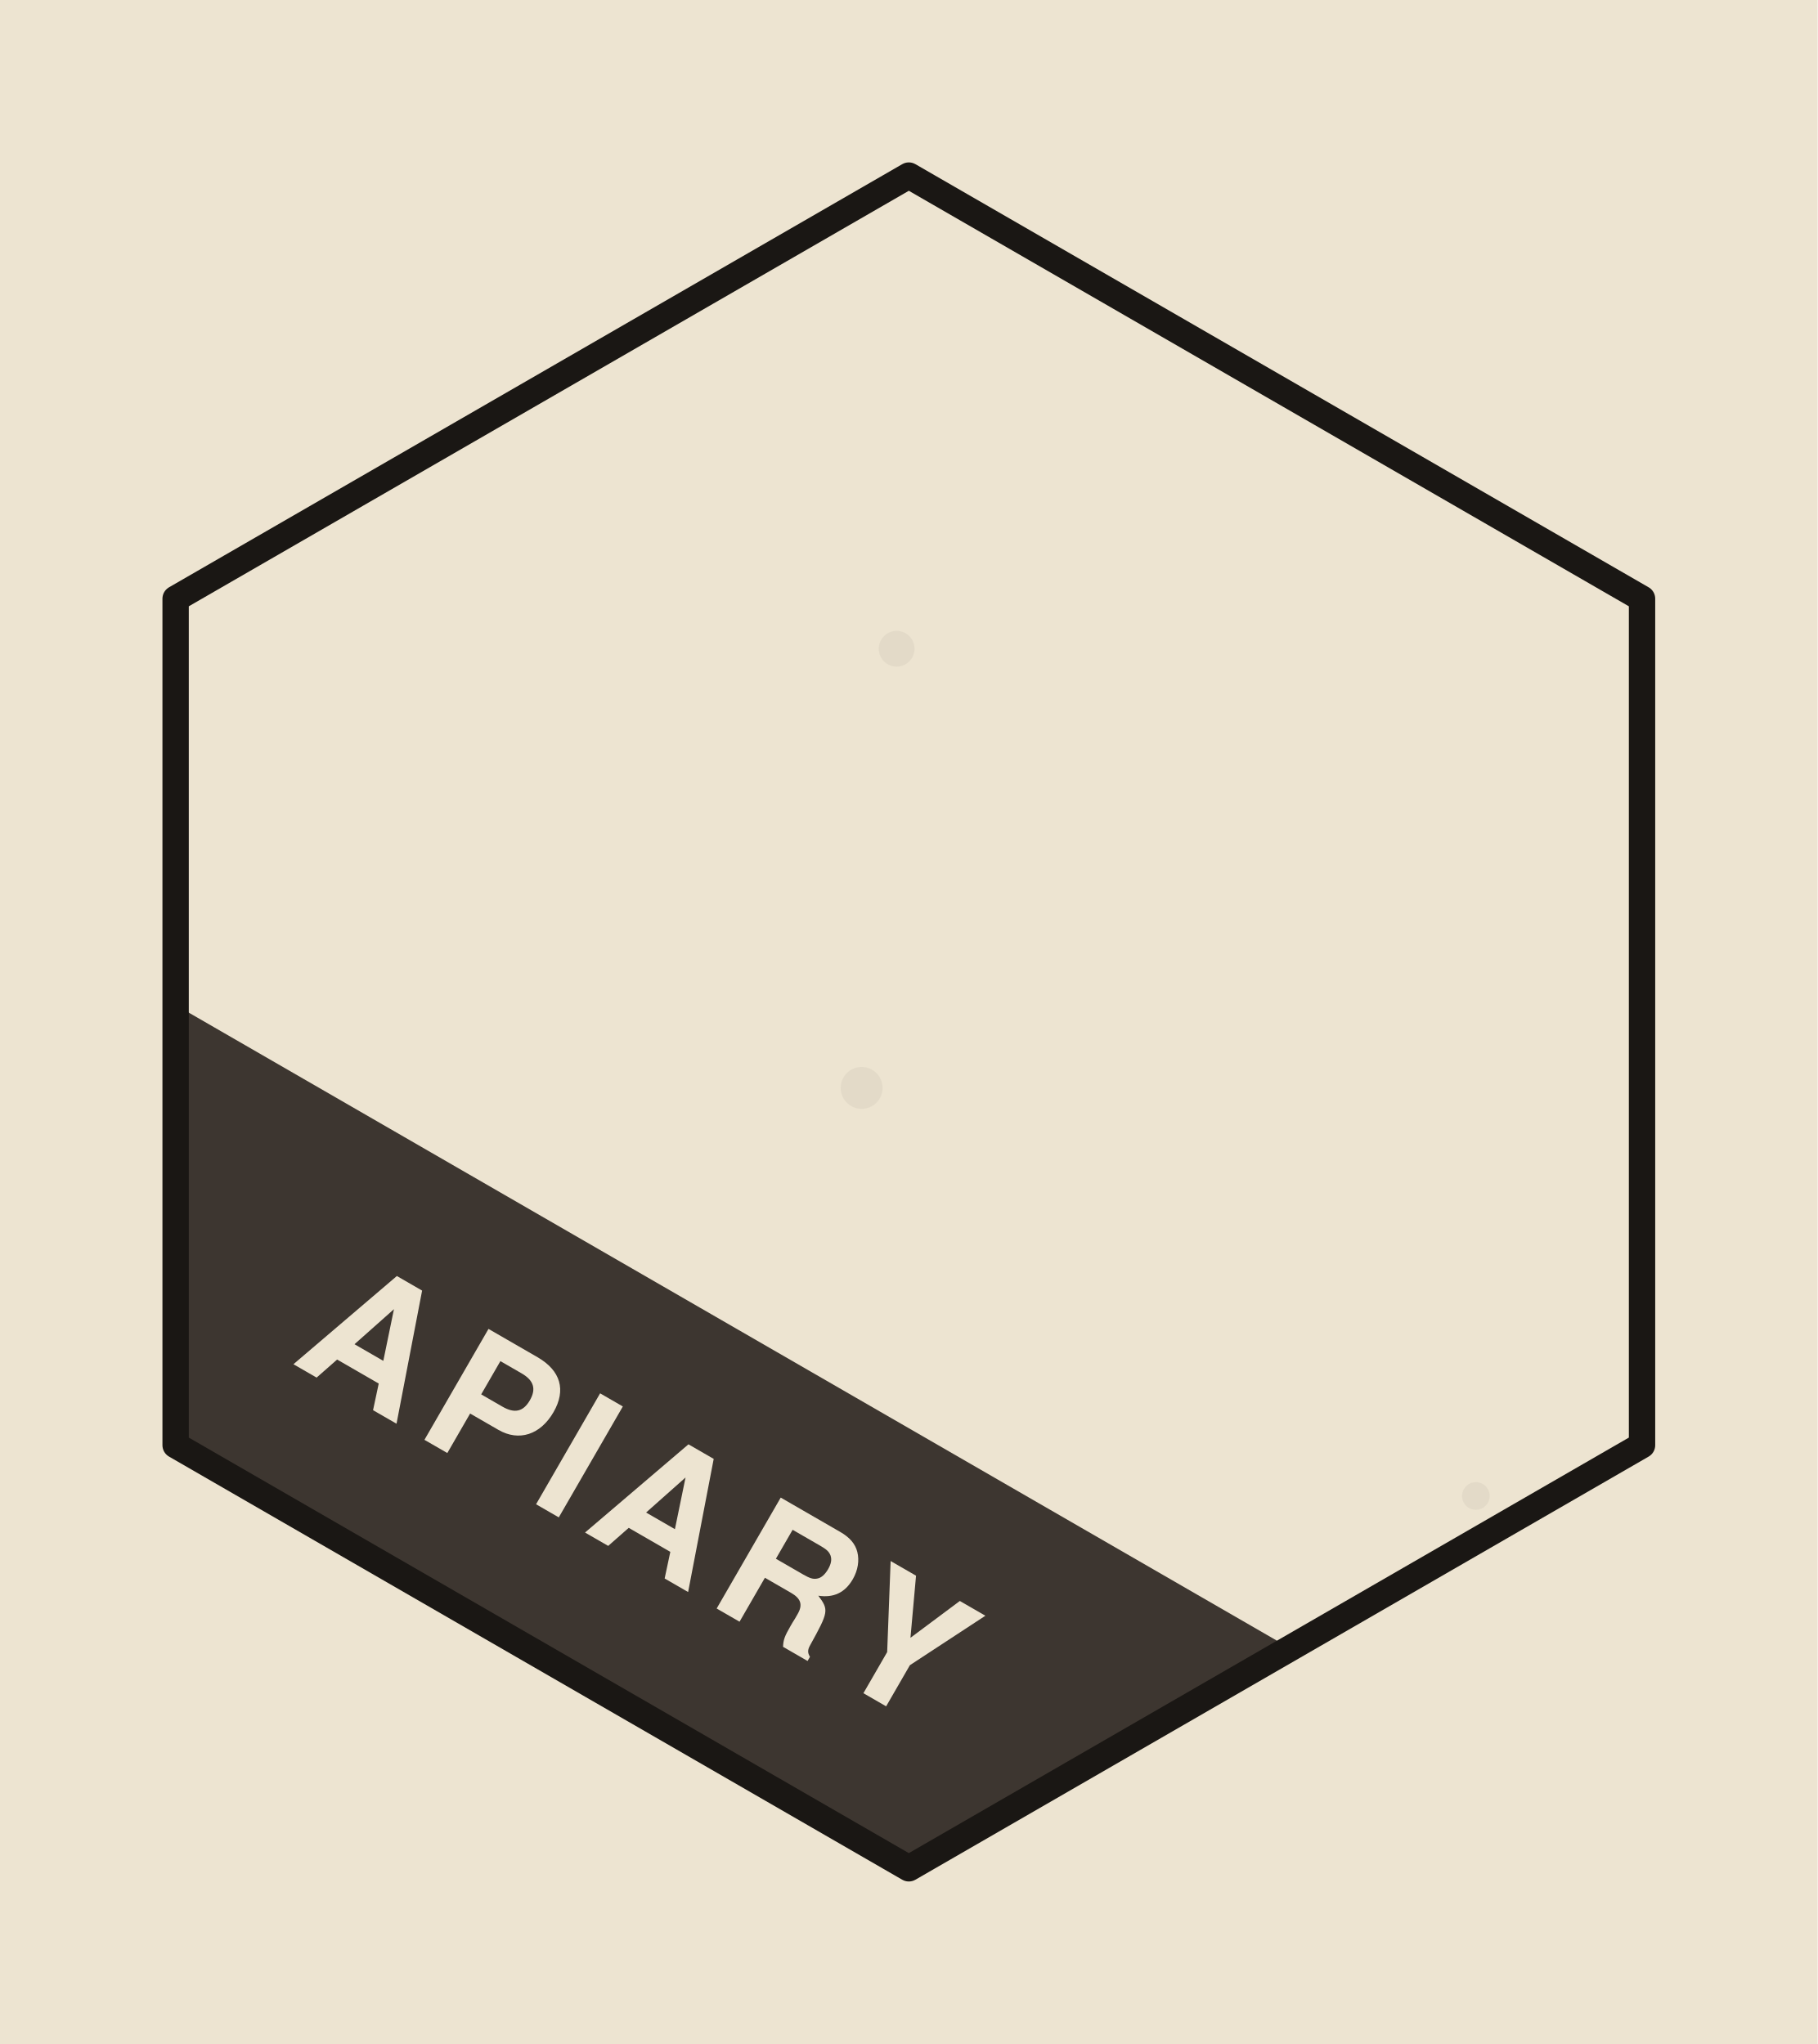
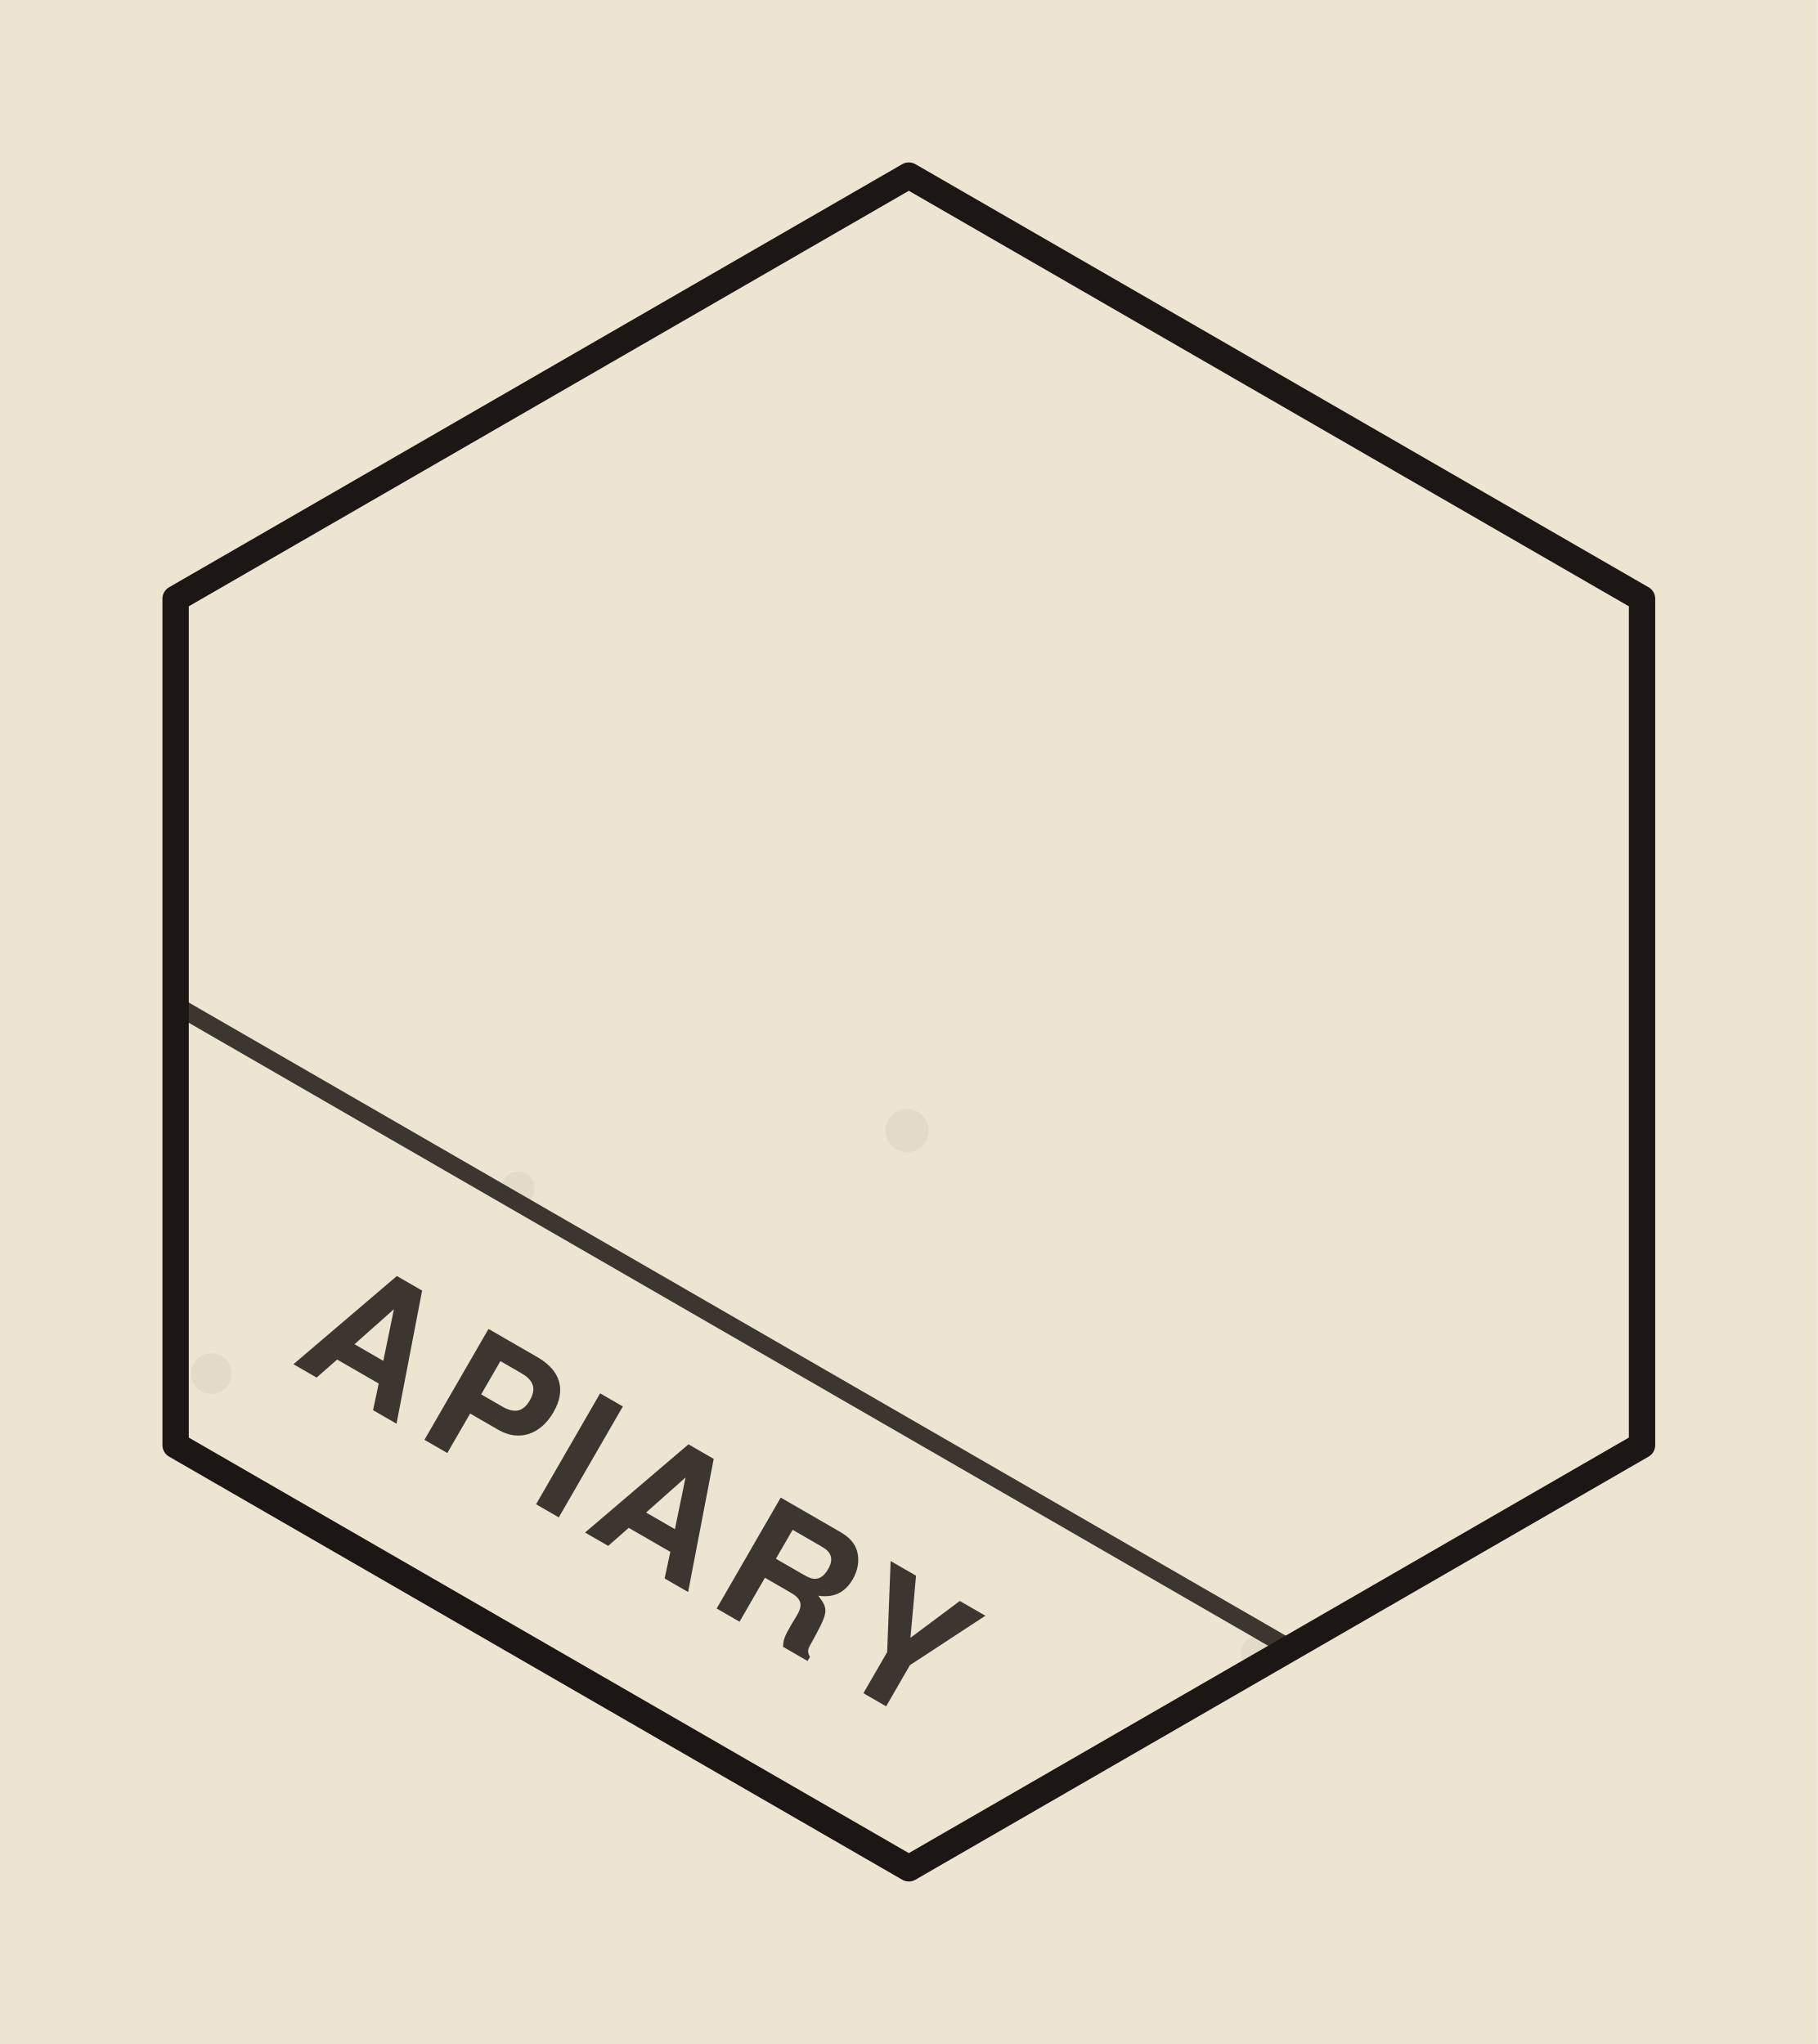
<svg xmlns="http://www.w3.org/2000/svg" viewBox="0 0 165.6 186.27" width="165.6" height="186.27" font-family="Georgia, 'Iowan Old Style', 'Times New Roman', serif">
  <defs>
-     <clipPath id="cut-tile-apiary-site">
+     <clipPath id="cut-tile-apiary-back">
      <path d="M 0,-77.13 L 66.8,-38.57 L 66.8,38.57 L 0,77.13 L -66.8,38.57 L -66.8,-38.57 Z" transform="translate(82.8 93.13)" />
    </clipPath>
+     <filter id="colour-drop" color-interpolation-filters="sRGB">
+       <feColorMatrix type="saturate" values="0" />
+       <feComponentTransfer>
+         <feFuncR type="table" tableValues="0.1 0.93" />
+         <feFuncG type="table" tableValues="0.09 0.89" />
+         <feFuncB type="table" tableValues="0.08 0.82" />
+       </feComponentTransfer>
+       <feComponentTransfer>
+         <feFuncR type="gamma" exponent="0.85" />
+         <feFuncG type="gamma" exponent="0.85" />
+         <feFuncB type="gamma" exponent="0.85" />
+       </feComponentTransfer>
+     </filter>
  </defs>
  <g id="wash">
    <rect x="0" y="0" width="165.6" height="186.27" fill="#EDE4D1" />
-     <g clip-path="url(#cut-tile-apiary-site)">
+     <g clip-path="url(#cut-tile-apiary-back)" filter="url(#colour-drop)">
    
  </g>
  </g>
  <g id="ink" fill="#1A1714">
-     <g clip-path="url(#cut-tile-apiary-site)">
-       <path d="M 16,131.7 L 82.8,170.27 L 117.54,150.21 L 16,91.59 Z" fill="#3D3630" />
+     <g clip-path="url(#cut-tile-apiary-back)">
+       <path d="M 16,131.7 L 82.8,170.27 L 117.54,150.21 L 16,91.59 Z" fill="none" stroke="#3D3630" stroke-width="1.6" stroke-linejoin="round" />
      <g transform="rotate(30 58.08 135.94)">
-         <text x="58.08" y="141.55" font-size="16.02" text-anchor="middle" font-family="Helvetica, Arial, sans-serif" font-weight="bold" letter-spacing="1.42" fill="#EDE4D1">APIARY</text>
+         <text x="58.08" y="141.55" font-size="16.02" text-anchor="middle" font-family="Helvetica, Arial, sans-serif" font-weight="bold" letter-spacing="1.42" fill="#3D3630">APIARY</text>
      </g>
    </g>
    <path d="M 0,-77.13 L 66.8,-38.57 L 66.8,38.57 L 0,77.13 L -66.8,38.57 L -66.8,-38.57 Z" transform="translate(82.8 93.13)" fill="none" stroke="#1A1714" stroke-width="2.4" stroke-linejoin="round" />
  </g>
-   <g id="grime" clip-path="url(#cut-tile-apiary-site)">
+   <g id="grime" clip-path="url(#cut-tile-apiary-back)">
    <g fill="#1A1714" opacity="0.05">
-       <circle cx="145.28" cy="150.71" r="0.95" />
-       <circle cx="78.5" cy="99.14" r="1.91" />
-       <circle cx="81.69" cy="59.12" r="1.63" />
-       <circle cx="68.82" cy="166.54" r="1.99" />
-       <circle cx="134.46" cy="136.33" r="1.26" />
+       <circle cx="47.2" cy="108.29" r="1.52" />
+       <circle cx="82.65" cy="103.03" r="1.97" />
+       <circle cx="114.48" cy="150.58" r="1.43" />
+       <circle cx="51.51" cy="17" r="1.95" />
+       <circle cx="19.25" cy="125.18" r="1.85" />
    </g>
  </g>
</svg>
